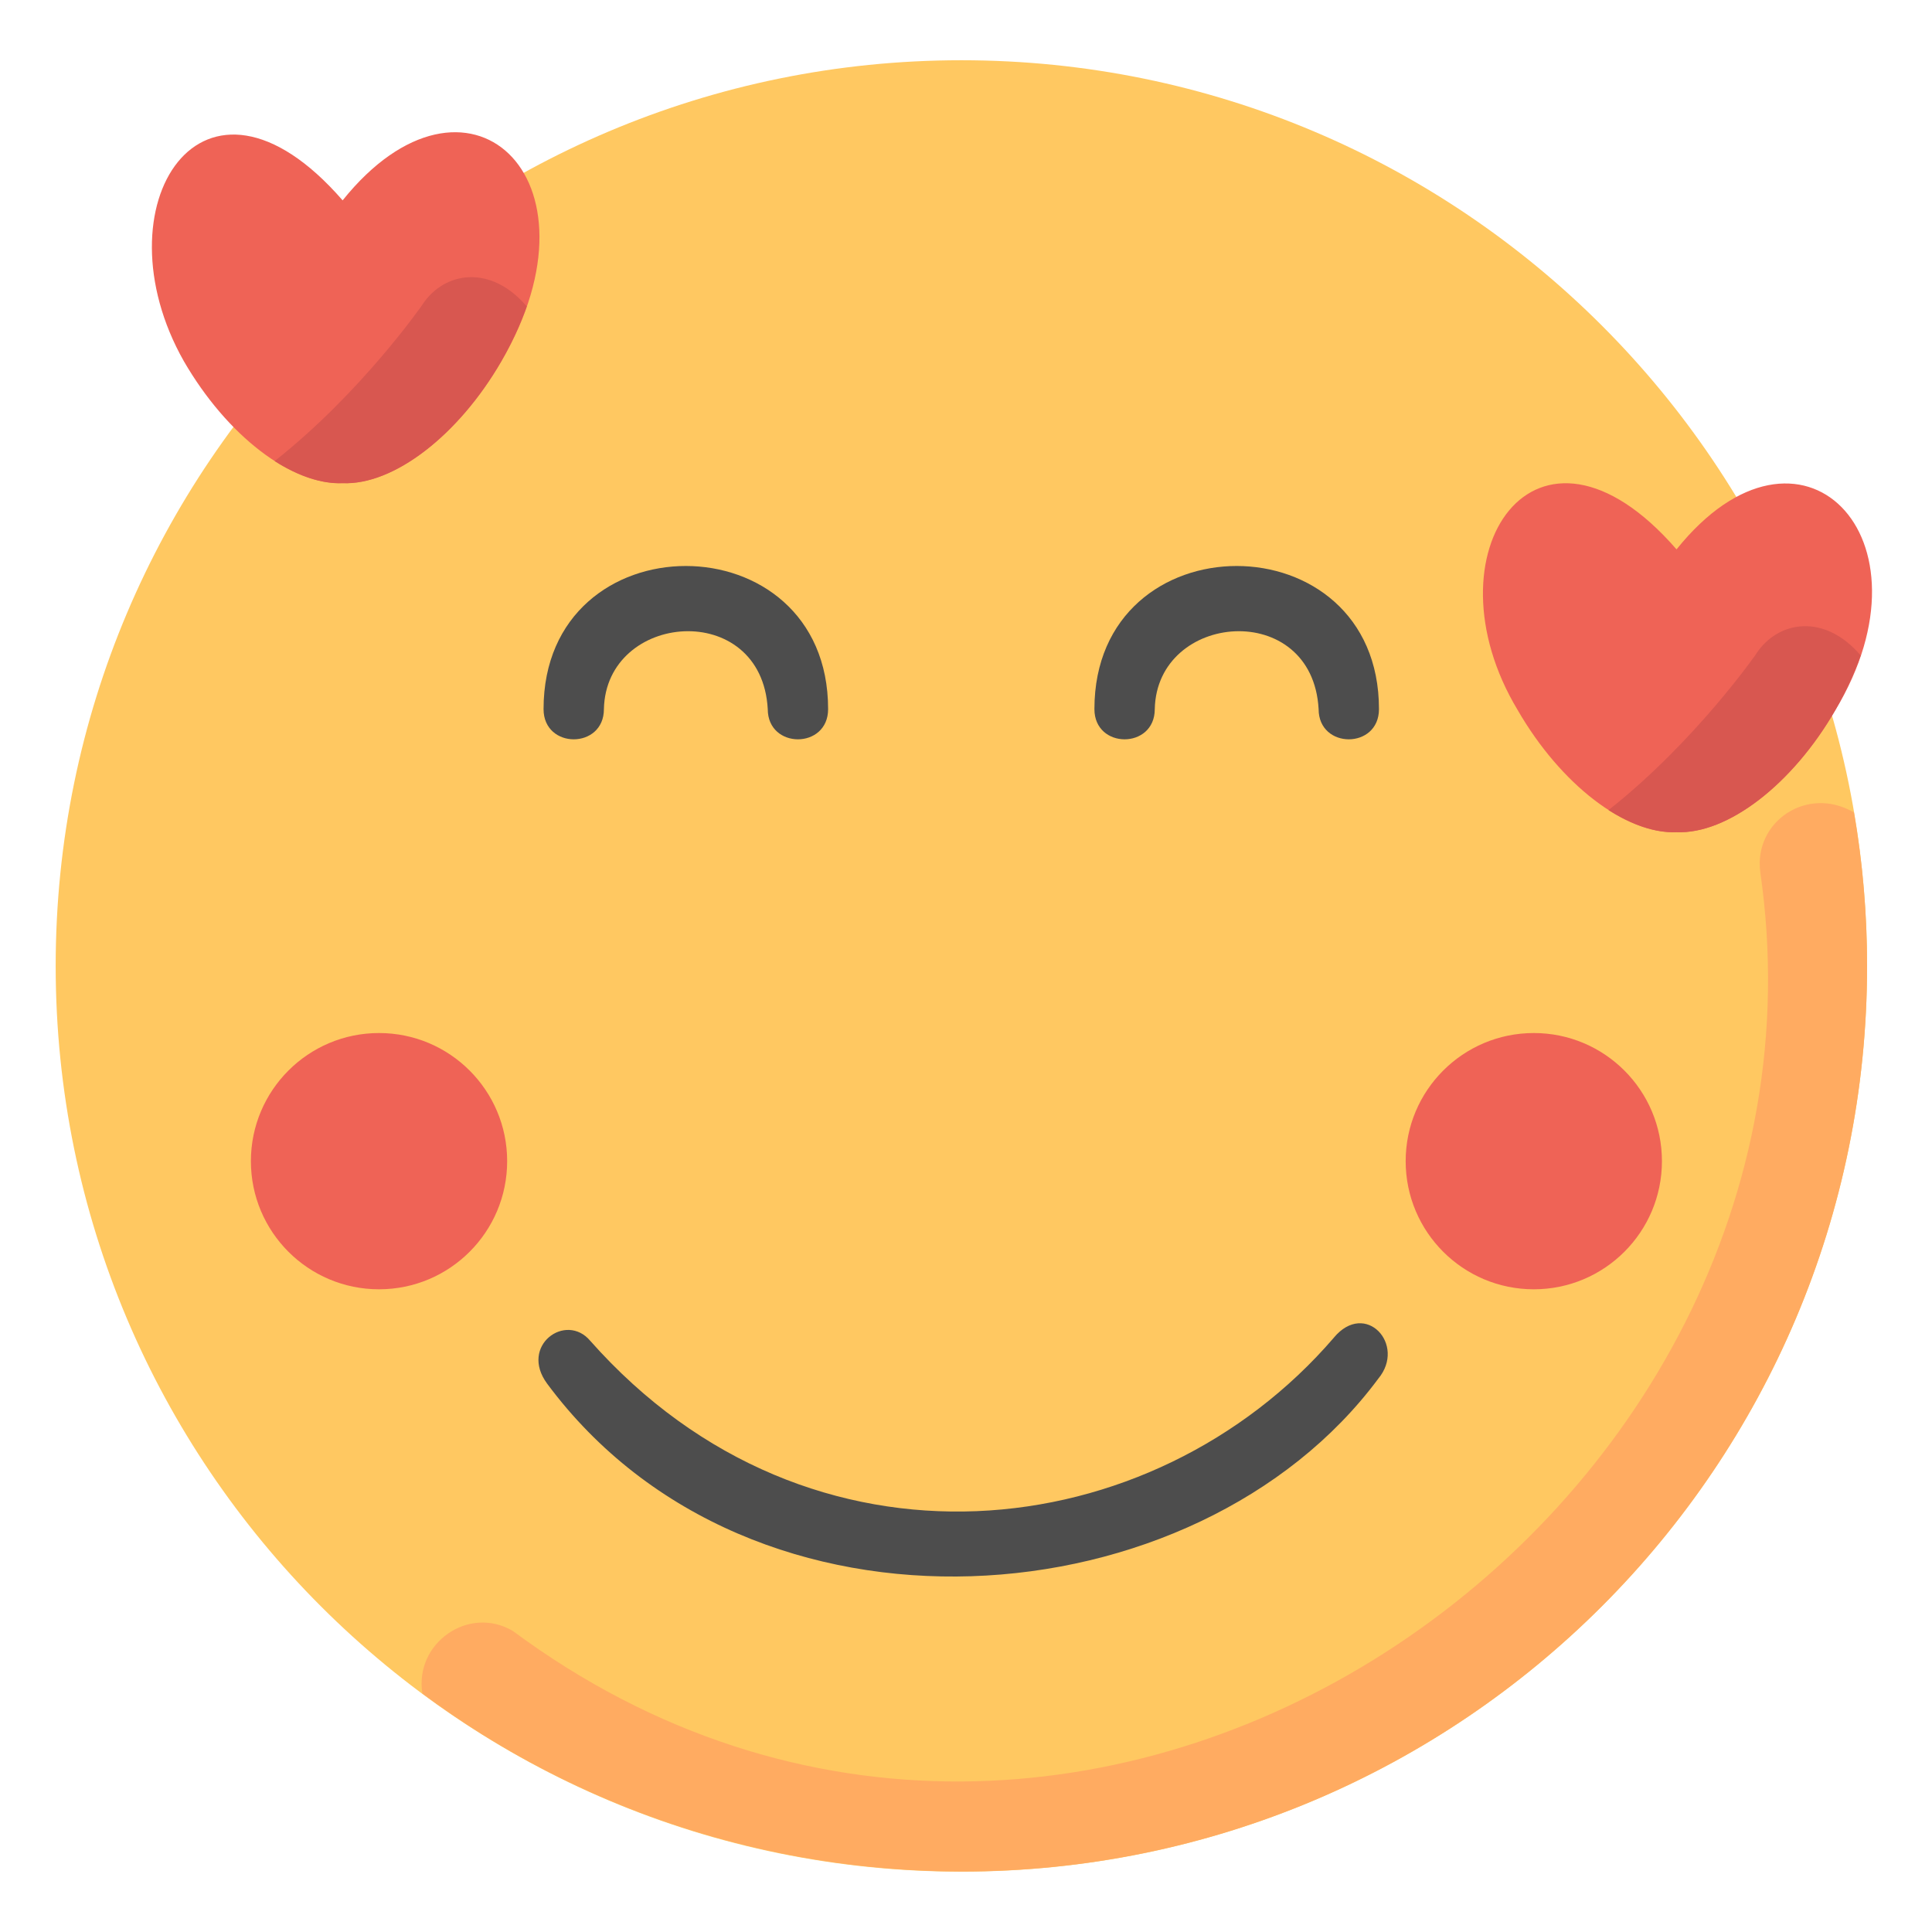
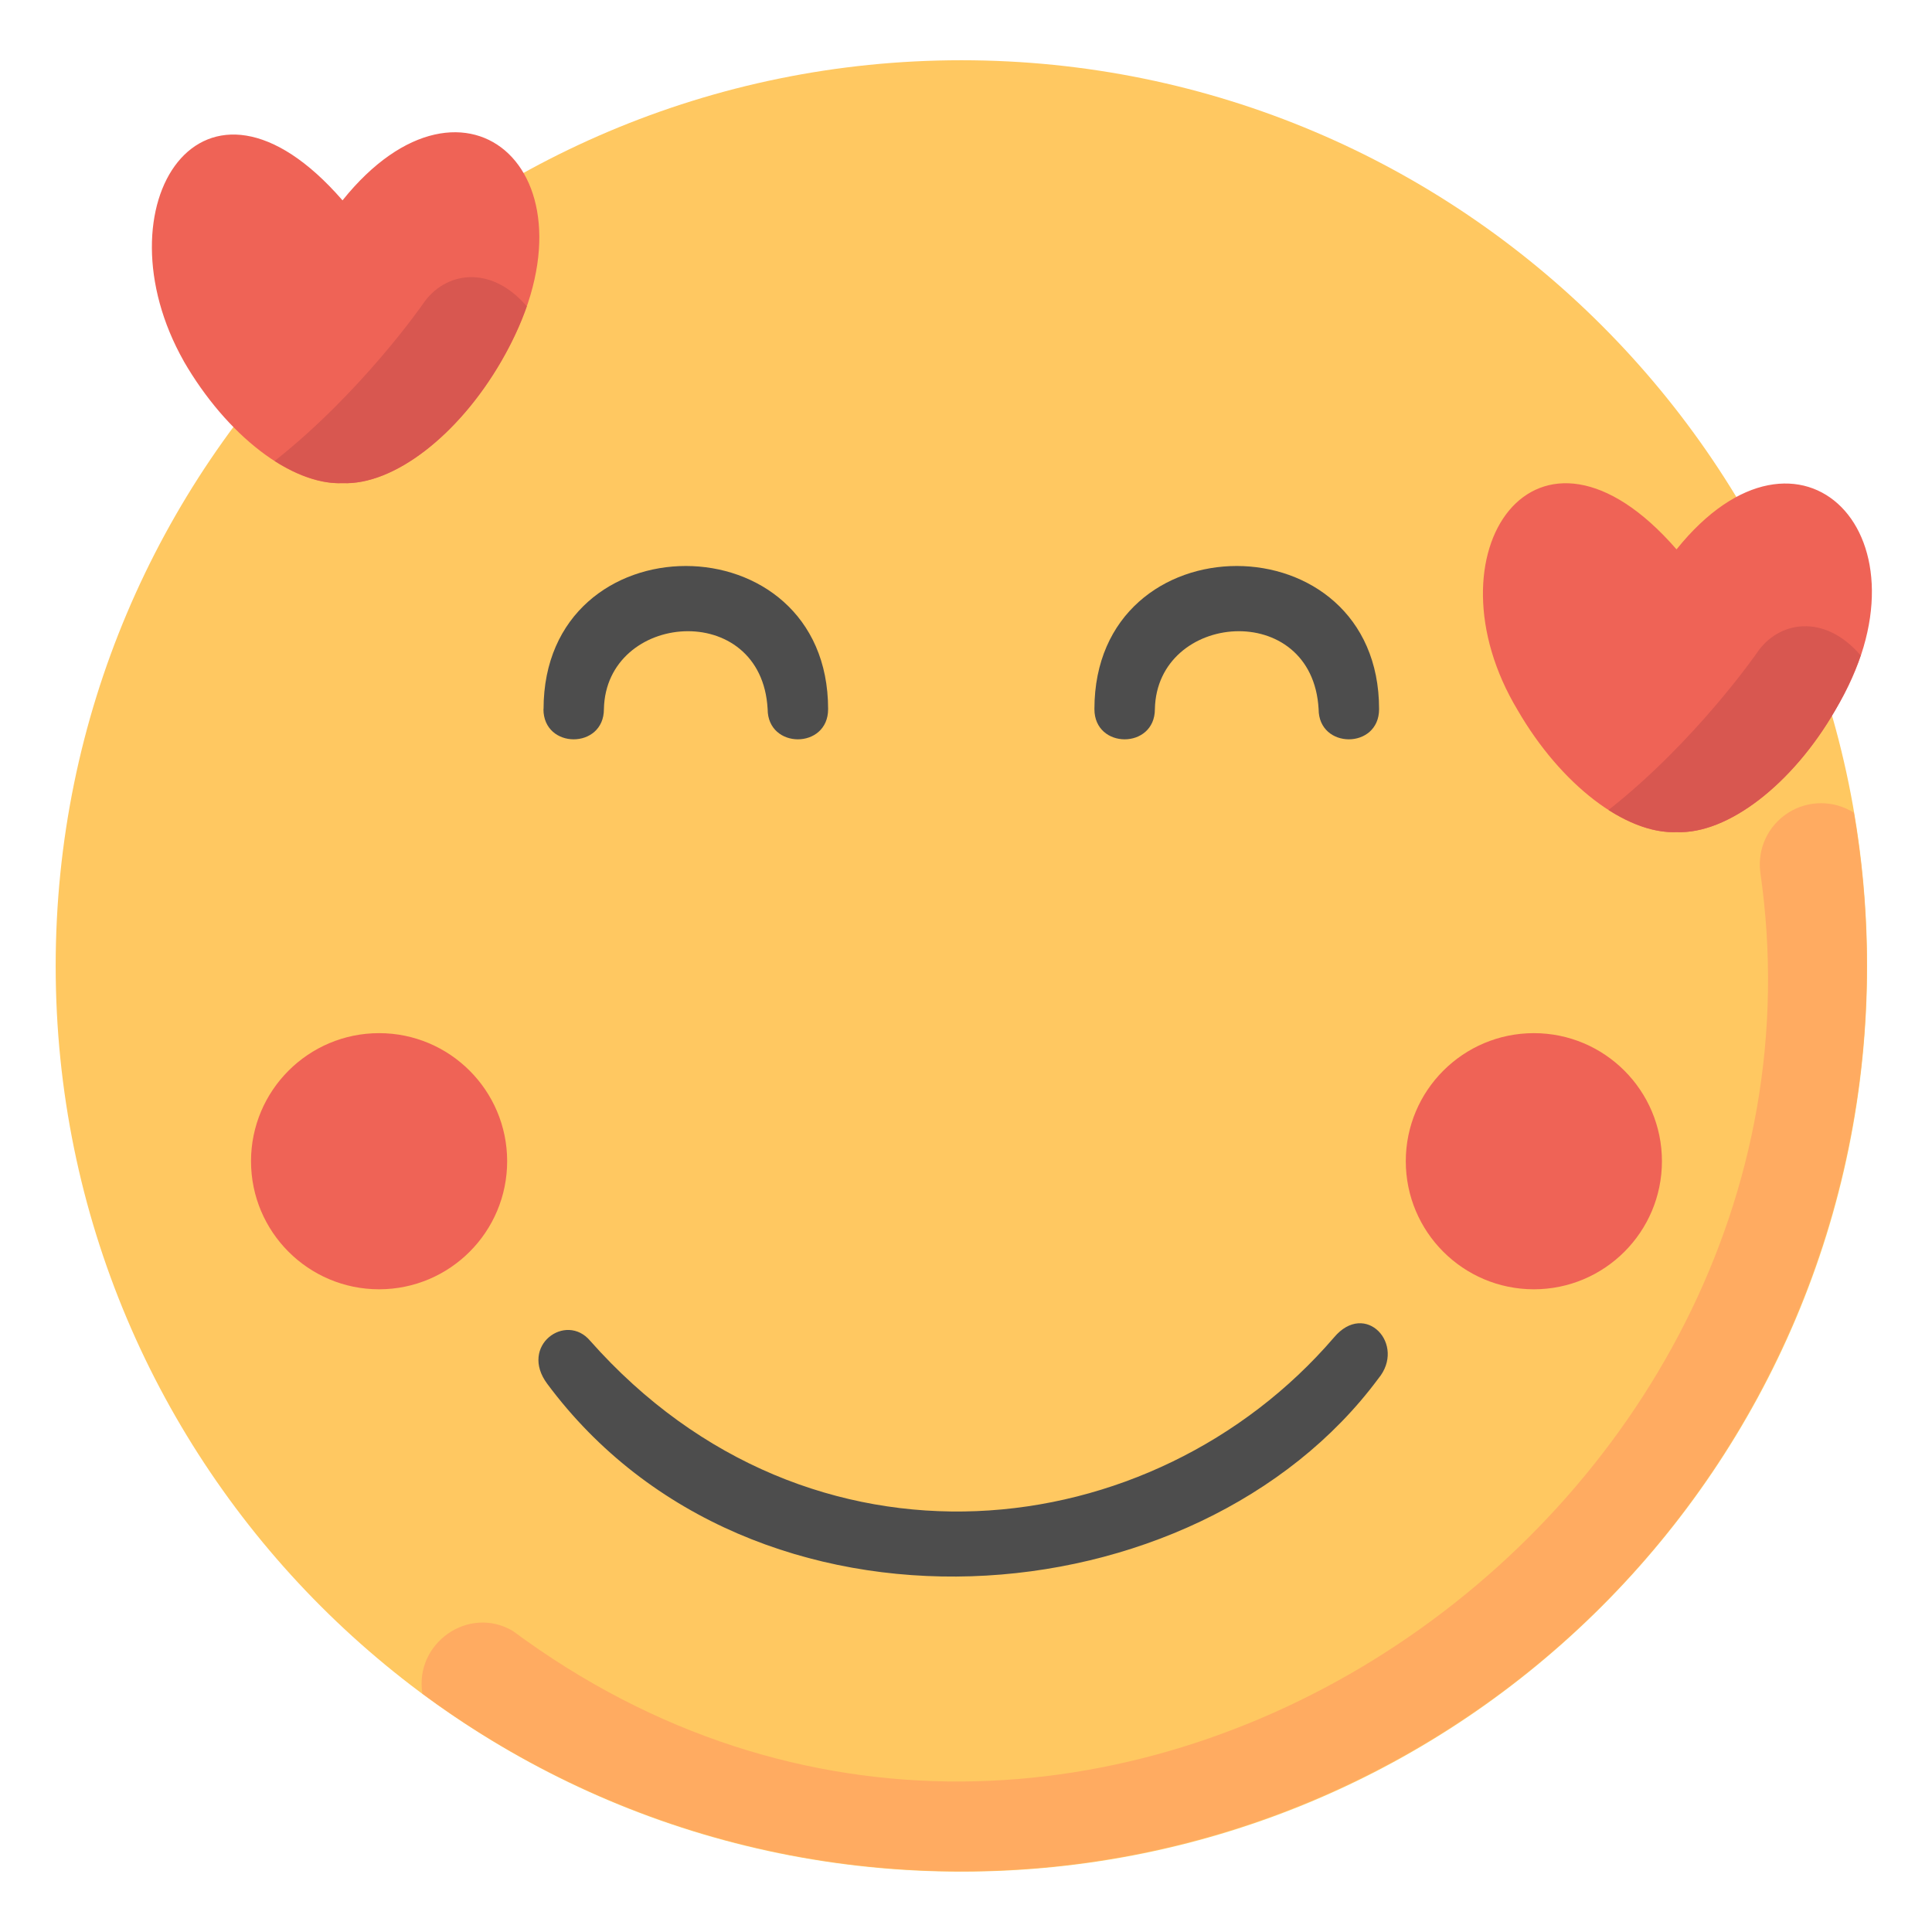
- <svg xmlns="http://www.w3.org/2000/svg" id="svg4593" height="512" viewBox="0 0 16.933 16.933" width="512">
-   <clipPath id="clipPath5337">
-     <path id="rect5339" d="m34.774 274.321h35.435v25.702h-35.435z" />
-   </clipPath>
-   <clipPath id="clipPath4542">
-     <path id="rect4544" d="m-535.214-48.848h501.574v185.586h-501.574z" />
-   </clipPath>
-   <clipPath id="clipPath11017">
-     <path id="rect11019" d="m36.669 153.503h29.654v28.999h-29.654z" transform="rotate(-90)" vector-effect="none" />
-   </clipPath>
-   <clipPath id="clipPath11444">
-     <path id="rect11446" d="m-143.933 265.779h28.84v29.104h-28.84z" transform="rotate(-90)" vector-effect="none" />
-   </clipPath>
-   <clipPath id="clipPath11781">
-     <rect id="rect11783" height="32.411" rx=".634" transform="rotate(-90)" width="32.941" x="-145.124" y="181.377" />
-   </clipPath>
-   <clipPath id="clipPath11499">
-     <path id="rect11501" d="m-551.399-9.261h16.064v16.347h-16.064z" vector-effect="none" />
-   </clipPath>
-   <g id="layer1" transform="translate(0 -280.067)">
-     <circle id="path34863-8-24" cx="8.426" cy="288.533" fill="#ffc861" r="7.938" />
-     <path id="path35244-8-79" d="m15.428 287.712c.82 5.664-5.937 10.352-10.934 6.649-.386-.227-.863.107-.792.549 1.365 1.016 3.022 1.557 4.724 1.56 4.384 0 7.938-3.554 7.938-7.938-0-.45-.038-.9-.115-1.344-.409-.24-.88.08-.821.523z" fill="#ffab61" font-variant-ligatures="normal" font-variant-position="normal" font-variant-caps="normal" font-variant-numeric="normal" font-variant-alternates="normal" font-feature-settings="normal" text-indent="0" text-align="start" text-decoration-line="none" text-decoration-style="solid" text-decoration-color="#000000" text-transform="none" text-orientation="mixed" white-space="normal" shape-padding="0" isolation="auto" mix-blend-mode="normal" solid-color="#000000" solid-opacity="1" vector-effect="none" />
-     <path id="path5959" d="m1.611 283.232c.377.652.944 1.088 1.392 1.069.447.019 1.015-.417 1.392-1.069.944-1.619-.309-2.758-1.392-1.409-1.229-1.414-2.161.051-1.392 1.409z" fill="#ef6356" vector-effect="none" />
-     <path id="path5961" d="m3.704 282.735s-.535.772-1.297 1.373c.202.129.412.202.595.194.447.019 1.015-.417 1.392-1.069.092-.16.166-.321.223-.48-.315-.371-.722-.307-.914-.018z" fill="#d85750" font-variant-ligatures="normal" font-variant-position="normal" font-variant-caps="normal" font-variant-numeric="normal" font-variant-alternates="normal" font-feature-settings="normal" text-indent="0" text-align="start" text-decoration-line="none" text-decoration-style="solid" text-decoration-color="#000000" text-transform="none" text-orientation="mixed" white-space="normal" shape-padding="0" isolation="auto" mix-blend-mode="normal" solid-color="#000000" solid-opacity="1" vector-effect="none" />
-     <path id="path5965" d="m13.302 286.291c.377.652.944 1.088 1.392 1.069.447.019 1.015-.417 1.392-1.069.916-1.519-.309-2.758-1.392-1.409-1.229-1.414-2.22.034-1.392 1.409z" fill="#ef6356" vector-effect="none" />
-     <path id="path5967" d="m15.395 285.794s-.535.772-1.297 1.373c.202.129.412.202.595.194.447.019 1.015-.417 1.392-1.069.092-.16.166-.321.223-.48-.315-.371-.722-.307-.914-.018z" fill="#d85750" font-variant-ligatures="normal" font-variant-position="normal" font-variant-caps="normal" font-variant-numeric="normal" font-variant-alternates="normal" font-feature-settings="normal" text-indent="0" text-align="start" text-decoration-line="none" text-decoration-style="solid" text-decoration-color="#000000" text-transform="none" text-orientation="mixed" white-space="normal" shape-padding="0" isolation="auto" mix-blend-mode="normal" solid-color="#000000" solid-opacity="1" vector-effect="none" />
-     <path id="path24271-0" d="m4.445 290.244a1.123 1.123 0 0 1 -1.123 1.123 1.123 1.123 0 0 1 -1.123-1.123 1.123 1.123 0 0 1 1.123-1.123 1.123 1.123 0 0 1 1.123 1.123z" fill="#ef6356" vector-effect="none" />
-     <path id="path24436-9" d="m14.566 290.244a1.123 1.123 0 0 1 -1.123 1.123 1.123 1.123 0 0 1 -1.123-1.123 1.123 1.123 0 0 1 1.123-1.123 1.123 1.123 0 0 1 1.123 1.123z" fill="#ef6356" vector-effect="none" />
-     <g id="g11173" fill="#4d4d4d" transform="translate(-17.33 -3.373)">
-       <path id="path24269-8" d="m44.117 44.24c-5.984 6.961-17.331 8.309-24.596.105-.805-.957-2.358.162-1.422 1.422 6.763 9.111 21.486 7.917 27.486-.17.935-1.125-.428-2.606-1.469-1.357z" transform="matrix(.265 0 0 .265 17.33 283.44)" font-variant-ligatures="normal" font-variant-position="normal" font-variant-caps="normal" font-variant-numeric="normal" font-variant-alternates="normal" font-feature-settings="normal" text-indent="0" text-align="start" text-decoration-line="none" text-decoration-style="solid" text-decoration-color="#000000" text-transform="none" text-orientation="mixed" white-space="normal" shape-padding="0" isolation="auto" mix-blend-mode="normal" solid-color="#000000" solid-opacity="1" vector-effect="none" />
-       <g id="g16443-1-2-6" transform="matrix(1 0 0 -1 -24.298 578.188)">
-         <path id="path4005-4-7-7-3" d="m46.392 288.533c0 1.673 2.494 1.672 2.494 0 0-.353-.529-.353-.529 0-.054.966-1.418.853-1.436 0 0-.353-.529-.353-.529 0z" font-variant-ligatures="normal" font-variant-position="normal" font-variant-caps="normal" font-variant-numeric="normal" font-variant-alternates="normal" font-feature-settings="normal" text-indent="0" text-align="start" text-decoration-line="none" text-decoration-style="solid" text-decoration-color="#000000" text-transform="none" text-orientation="mixed" white-space="normal" shape-padding="0" isolation="auto" mix-blend-mode="normal" solid-color="#000000" solid-opacity="1" vector-effect="none" />
-         <path id="path4009-9-1-3-8-2" d="m51.22 288.533c0 1.673 2.494 1.672 2.494 0 0-.353-.529-.353-.529 0-.054.966-1.418.853-1.436 0 0-.353-.529-.353-.529 0z" font-variant-ligatures="normal" font-variant-position="normal" font-variant-caps="normal" font-variant-numeric="normal" font-variant-alternates="normal" font-feature-settings="normal" text-indent="0" text-align="start" text-decoration-line="none" text-decoration-style="solid" text-decoration-color="#000000" text-transform="none" text-orientation="mixed" white-space="normal" shape-padding="0" isolation="auto" mix-blend-mode="normal" solid-color="#000000" solid-opacity="1" vector-effect="none" />
-       </g>
+ <svg xmlns="http://www.w3.org/2000/svg" width="512" height="512" viewBox="0 0 16.933 16.933">
+   <g transform="translate(0 -280.067)">
+     <circle cx="8.426" cy="288.533" r="7.938" fill="#ffc861" />
+     <path fill="#ffab61" d="M15.428 287.712c.82 5.665-5.937 10.352-10.934 6.649-.386-.227-.863.107-.792.55a7.938 7.938 0 0 0 12.546-7.721.537.537 0 0 0-.82.522" />
+     <path fill="#ef6356" d="M1.61 283.232c.377.652.945 1.088 1.392 1.07.448.018 1.015-.418 1.392-1.07.944-1.618-.31-2.758-1.392-1.409-1.228-1.414-2.16.05-1.391 1.41" />
+     <path fill="#d85750" d="M3.704 282.735s-.535.771-1.297 1.372c.202.129.412.202.595.194.448.019 1.015-.417 1.392-1.069q.138-.24.223-.48c-.315-.37-.722-.306-.913-.017" />
+     <path fill="#ef6356" d="M13.302 286.292c.377.651.944 1.087 1.392 1.068.447.02 1.015-.417 1.391-1.069.916-1.519-.309-2.757-1.391-1.409-1.229-1.414-2.22.034-1.392 1.41" />
+     <path fill="#d85750" d="M15.395 285.794s-.535.772-1.297 1.372c.203.13.412.202.596.194.447.019 1.015-.417 1.391-1.068q.138-.24.223-.48c-.315-.37-.722-.307-.913-.018" />
+     <path fill="#ef6356" d="M4.445 290.244a1.123 1.123 0 0 1-1.122 1.123 1.123 1.123 0 0 1-1.123-1.123 1.123 1.123 0 0 1 1.123-1.122 1.123 1.123 0 0 1 1.122 1.122M14.566 290.244a1.123 1.123 0 0 1-1.123 1.123 1.123 1.123 0 0 1-1.122-1.123 1.123 1.123 0 0 1 1.122-1.122 1.123 1.123 0 0 1 1.123 1.122" />
+     <g fill="#4d4d4d">
+       <path d="M11.691 291.79c-1.586 1.845-4.593 2.202-6.518.029-.213-.254-.625.042-.377.376 1.793 2.415 5.694 2.099 7.284-.045.248-.298-.113-.69-.389-.36M4.764 286.282c0-1.673 2.494-1.672 2.494 0 0 .353-.53.353-.53 0-.053-.966-1.418-.853-1.435 0 0 .353-.53.353-.53 0M9.592 286.282c0-1.673 2.495-1.672 2.495 0 0 .353-.53.353-.53 0-.054-.966-1.418-.853-1.435 0 0 .353-.53.353-.53 0" />
    </g>
  </g>
</svg>
